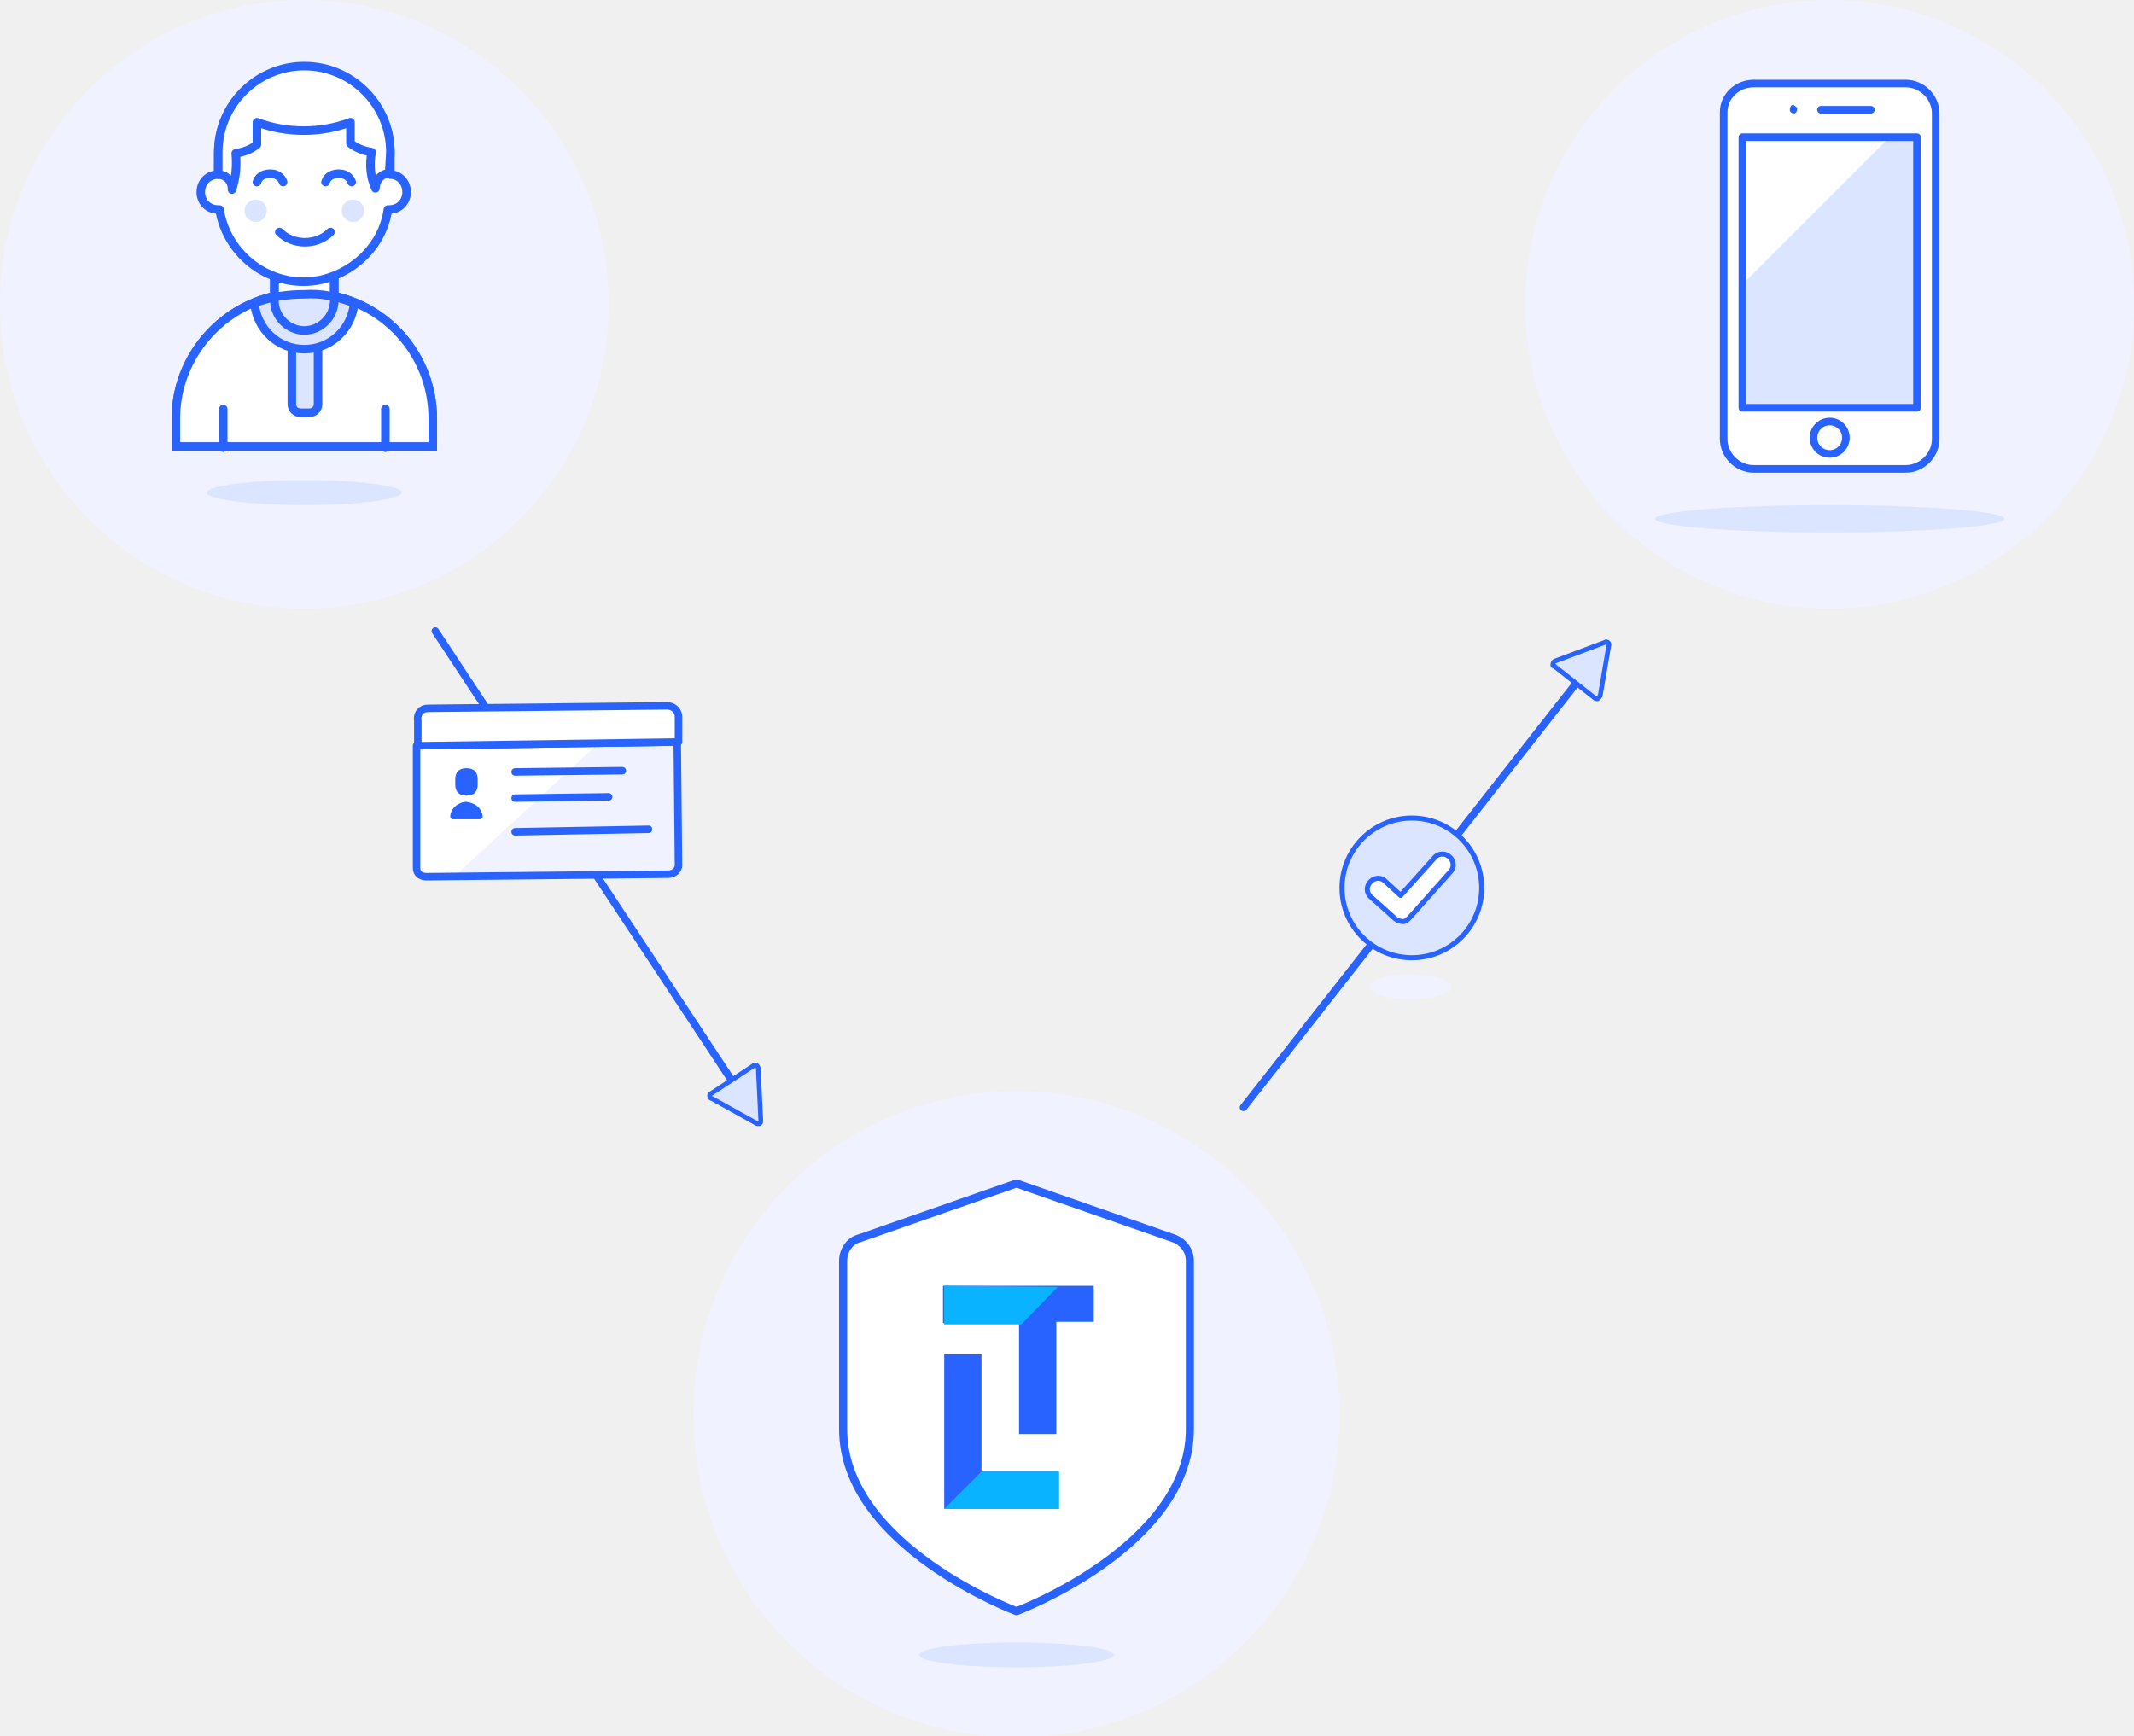
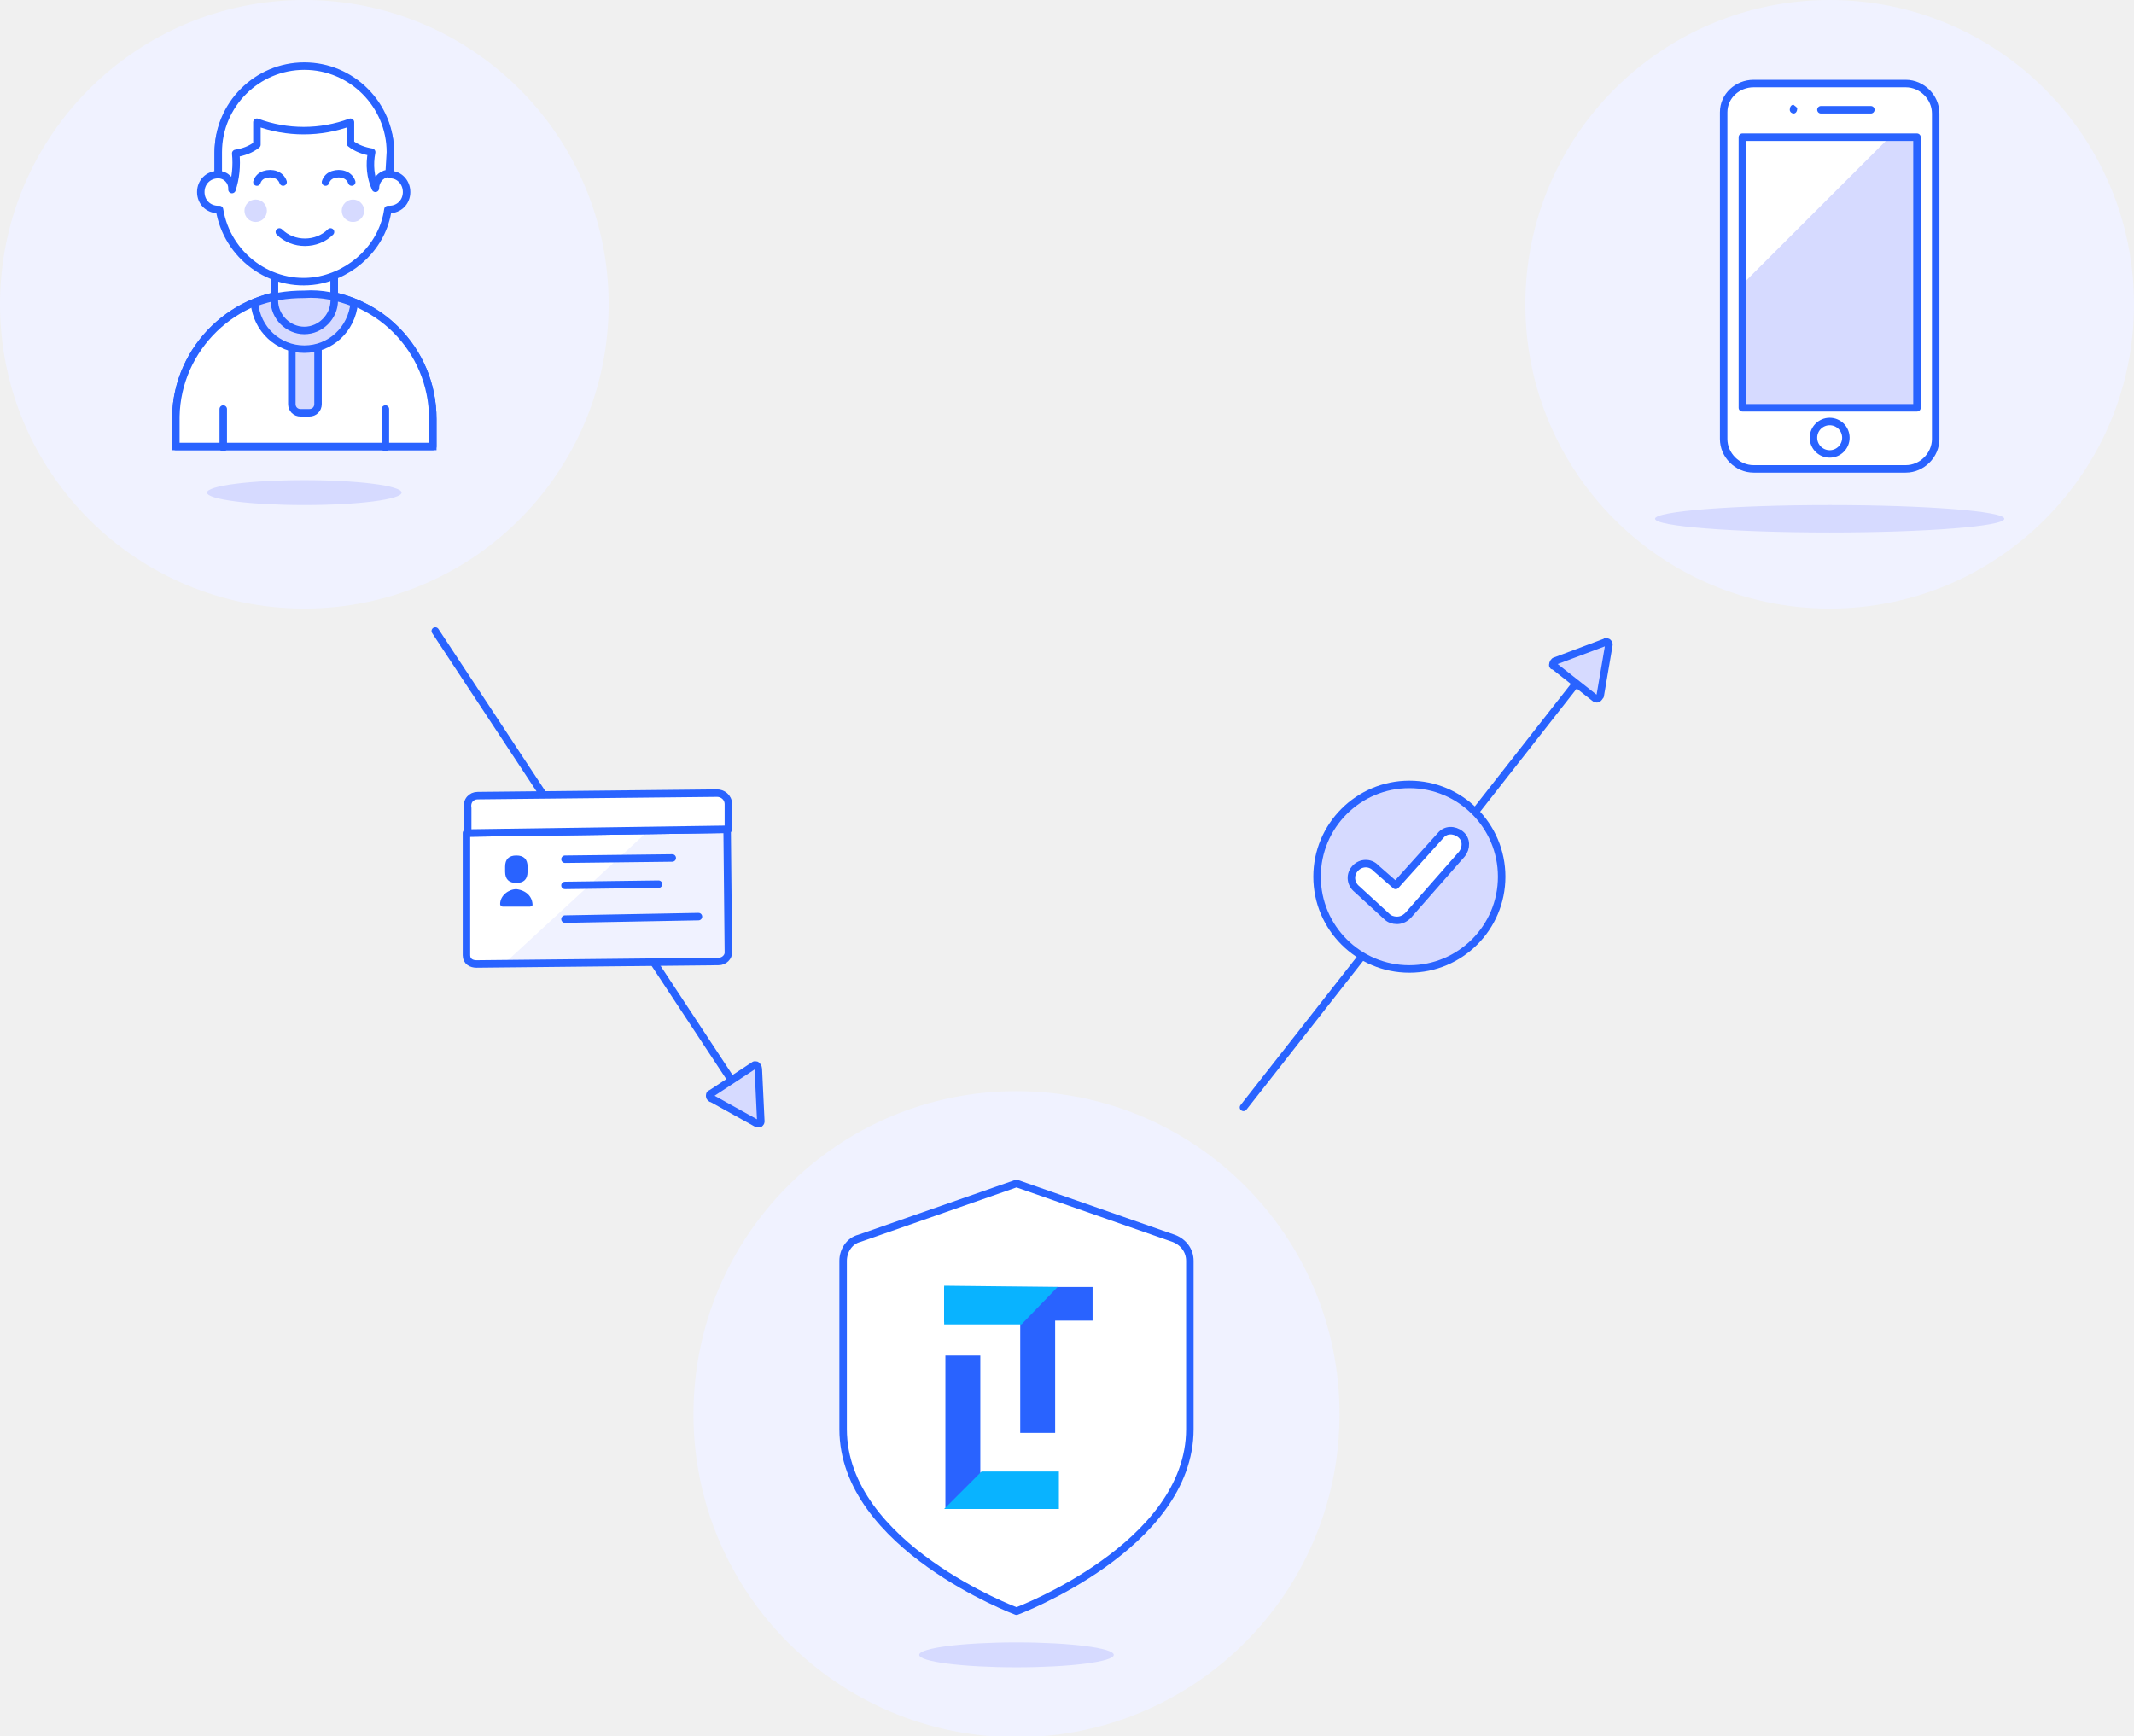
<svg xmlns="http://www.w3.org/2000/svg" version="1.1" id="Duotone" x="0px" y="0px" viewBox="0 0 171.1 139.2" style="enable-background:new 0 0 171.1 139.2;" xml:space="preserve">
  <style type="text/css">
	.st0{fill:#F0F2FF;}
- 	.st1{fill:#dce5ff;}
- 	.st2{fill:none;stroke:#2963FF;stroke-width:0.685;stroke-linecap:round;stroke-linejoin:round;}
- 	.st3{fill:#FFFFFF;stroke:#2963FF;stroke-width:0.685;stroke-miterlimit:10;}
- 	.st4{fill:#dce5ff;stroke:#2963FF;stroke-width:0.685;stroke-linecap:round;stroke-linejoin:round;}
- 	.st5{fill:#FFFFFF;stroke:#2963FF;stroke-width:0.685;stroke-linecap:round;stroke-linejoin:round;}
+ 	.st1{fill:#D6DAFF;}
+ 	.st2{fill:none;stroke:#2963FF;stroke-width:0.6;stroke-linecap:round;stroke-linejoin:round;}
+ 	.st3{fill:#FFFFFF;stroke:#2963FF;stroke-width:0.6;stroke-miterlimit:10;}
+ 	.st4{fill:#D6DAFF;stroke:#2963FF;stroke-width:0.6;stroke-linecap:round;stroke-linejoin:round;}
+ 	.st5{fill:#FFFFFF;stroke:#2963FF;stroke-width:0.6;stroke-linecap:round;stroke-linejoin:round;}
	.st6{fill:#FFFFFF;}
- 	.st7{fill:none;stroke:#2963FF;stroke-width:0.6;stroke-linecap:round;stroke-linejoin:round;}
- 	.st8{fill:#dce5ff;stroke:#2963FF;stroke-width:0.379;stroke-linecap:round;stroke-linejoin:round;}
- 	.st9{fill:#FFFFFF;stroke:#2963FF;stroke-width:0.6;stroke-linecap:round;stroke-linejoin:round;}
- 	.st10{fill-rule:evenodd;clip-rule:evenodd;fill:#2963FF;}
- 	.st11{display:none;fill:none;stroke:#2963FF;stroke-width:0.6;stroke-miterlimit:10;}
- 	.st12{display:none;fill:none;stroke:#2963FF;stroke-width:0.6;stroke-linecap:round;stroke-linejoin:round;}
- 	.st13{fill:none;stroke:#2963FF;stroke-width:0.647;stroke-linecap:round;stroke-linejoin:round;}
- 	.st14{fill:#2963FF;stroke:#2963FF;stroke-width:0.788;}
- 	.st15{fill-rule:evenodd;clip-rule:evenodd;fill:#09B3FF;}
- 	.st16{fill:#2963FF;}
- 	.st17{fill:none;stroke:#2963FF;stroke-width:0.61;stroke-linecap:round;stroke-linejoin:round;}
- 	.st18{fill:#FFFFFF;stroke:#2963FF;stroke-width:0.61;stroke-linecap:round;stroke-linejoin:round;}
- 	.st19{fill:#dce5ff;stroke:#2963FF;stroke-width:0.406;stroke-linecap:round;stroke-linejoin:round;}
- 	.st20{fill:#FFFFFF;stroke:#2963FF;stroke-width:0.406;stroke-linecap:round;stroke-linejoin:round;}
+ 	.st7{fill-rule:evenodd;clip-rule:evenodd;fill:#2963FF;}
+ 	.st8{display:none;fill:none;stroke:#2963FF;stroke-width:0.6;stroke-miterlimit:10;}
+ 	.st9{display:none;fill:none;stroke:#2963FF;stroke-width:0.6;stroke-linecap:round;stroke-linejoin:round;}
+ 	.st10{fill:#2963FF;stroke:#2963FF;stroke-width:0.6;}
+ 	.st11{fill-rule:evenodd;clip-rule:evenodd;fill:#09B3FF;}
+ 	.st12{fill:#2963FF;}
</style>
  <g>
    <g id="Background_1_">
      <circle class="st0" cx="24.4" cy="24.4" r="24.4" />
    </g>
    <ellipse class="st1" cx="24.4" cy="39.5" rx="7.8" ry="1" />
    <g>
      <path class="st2" d="M24.4,23.5c-5.6-0.1-10.2,4.4-10.3,9.9c0,0.1,0,0.1,0,0.2v2.2h20.6v-2.2c0-5.6-4.5-10.1-10.1-10.1    C24.5,23.5,24.5,23.5,24.4,23.5z" />
      <path class="st3" d="M24.4,23.5c-5.6-0.1-10.2,4.4-10.3,9.9c0,0.1,0,0.1,0,0.2v2.2h20.6v-2.2c0-5.6-4.5-10.1-10.1-10.1    C24.5,23.5,24.5,23.5,24.4,23.5z" />
      <line class="st2" x1="17.9" y1="35.9" x2="17.9" y2="32.8" />
      <line class="st2" x1="30.9" y1="35.9" x2="30.9" y2="32.8" />
      <path class="st4" d="M23.4,27.3h2.1l0,0v5.1c0,0.4-0.3,0.7-0.7,0.7h-0.7c-0.4,0-0.7-0.3-0.7-0.7V27.3L23.4,27.3z" />
      <path class="st3" d="M22,20.5v3.6c0,1.3,1.1,2.4,2.4,2.4c1.3,0,2.4-1.1,2.4-2.4v-3.6H22z" />
      <path class="st4" d="M24.4,28c2.1,0,3.8-1.6,4-3.7c-1.3-0.5-2.6-0.8-4-0.7c-1.4,0-2.7,0.2-4,0.7C20.6,26.4,22.3,28,24.4,28z" />
      <path class="st2" d="M22,20.5v3.6c0,1.3,1.1,2.4,2.4,2.4c1.3,0,2.4-1.1,2.4-2.4v-3.6H22z" />
      <path class="st5" d="M31.3,14v-1.7c0-3.8-3.1-6.9-6.9-6.9s-6.9,3.1-6.9,6.9V14c-0.8,0-1.4,0.6-1.4,1.4s0.6,1.4,1.4,1.4h0.1    c0.6,3.7,4.1,6.3,7.8,5.7c2.9-0.5,5.3-2.8,5.7-5.7h0.1c0.8,0,1.4-0.6,1.4-1.4S32,14,31.3,14z" />
      <path class="st6" d="M31.3,12.2c0-3.8-3.1-6.9-6.9-6.9s-6.9,3.1-6.9,6.9V14c0.6,0,1.1,0.5,1.1,1.1c0,0,0,0.1,0,0.1    c0.3-0.9,0.4-1.9,0.3-2.9c0.6-0.1,1.2-0.3,1.7-0.7V9.8c2.4,0.9,5.1,0.9,7.5,0v1.7c0.5,0.4,1.1,0.6,1.7,0.7c-0.2,1-0.1,2,0.3,2.9    c0-0.6,0.4-1.1,1-1.2c0,0,0.1,0,0.1,0L31.3,12.2z" />
      <path class="st2" d="M31.3,12.2c0-3.8-3.1-6.9-6.9-6.9s-6.9,3.1-6.9,6.9V14c0.6,0,1.1,0.5,1.1,1.1c0,0,0,0.1,0,0.1    c0.3-0.9,0.4-1.9,0.3-2.9c0.6-0.1,1.2-0.3,1.7-0.7V9.8c2.4,0.9,5.1,0.9,7.5,0v1.7c0.5,0.4,1.1,0.6,1.7,0.7c-0.2,1-0.1,2,0.3,2.9    c0-0.6,0.4-1.1,1-1.2c0,0,0.1,0,0.1,0L31.3,12.2z" />
      <path class="st2" d="M26.5,18.6c-1.1,1.1-3,1.1-4.1,0" />
      <path class="st2" d="M22.7,14.6c-0.2-0.6-0.9-0.8-1.5-0.6c-0.3,0.1-0.5,0.3-0.6,0.6" />
      <path class="st2" d="M28.2,14.6c-0.2-0.6-0.9-0.8-1.5-0.6c-0.3,0.1-0.5,0.3-0.6,0.6" />
    </g>
    <circle class="st1" cx="28.3" cy="16.9" r="0.9" />
    <circle class="st1" cx="20.5" cy="16.9" r="0.9" />
  </g>
  <g>
-     <path class="st7" d="M58.9,87l-24-36.4" />
-     <path class="st8" d="M60.7,90.1c0.1,0,0.1,0,0.2,0C61,90,61,90,61,89.9l-0.2-4.2c0-0.1-0.1-0.3-0.2-0.3c-0.1,0-0.1,0-0.1,0   l-3.5,2.3c-0.1,0-0.1,0.1-0.1,0.2c0,0.1,0.1,0.2,0.2,0.2L60.7,90.1z" />
+     <path class="st2" d="M58.9,87l-24-36.4" />
+     <path class="st4" d="M60.7,90.1c0.1,0,0.1,0,0.2,0C61,90,61,90,61,89.9l-0.2-4.2c0-0.1-0.1-0.3-0.2-0.3c-0.1,0-0.1,0-0.1,0   l-3.5,2.3c-0.1,0-0.1,0.1-0.1,0.2c0,0.1,0.1,0.2,0.2,0.2L60.7,90.1z" />
  </g>
  <g id="Id">
-     <path class="st0" d="M33.4,59.7l20.9-0.3l0,0l0.1,9.9c0,0.3-0.3,0.7-0.8,0.7l-19.3,0.2c-0.4,0-0.8-0.2-0.8-0.7l-0.1-9.9L33.4,59.7z   " />
-     <path class="st6" d="M48,59.6L36.4,70.3l-2,0c-0.6,0-1-0.3-1-0.8l0,0l-0.1-9.7L48,59.6z" />
-     <path class="st7" d="M33.4,59.8l20.9-0.3l0,0l0.1,9.9c0,0.3-0.3,0.7-0.8,0.7l-19.4,0.2c-0.4,0-0.8-0.2-0.8-0.7L33.4,59.8L33.4,59.8   z" />
-     <path class="st9" d="M34.3,56.8l19.2-0.2c0.4,0,0.9,0.3,0.9,0.9l0,2l0,0l-20.9,0.3l0,0l0-2C33.4,57.2,33.8,56.8,34.3,56.8   L34.3,56.8z" />
-     <path id="Path_8_" class="st10" d="M36.5,62.9c0,0.6,0.3,0.9,0.9,0.9c0.6,0,0.9-0.3,0.9-0.9l0-0.4c0-0.6-0.3-0.9-0.9-0.9   c-0.6,0-0.9,0.3-0.9,0.9L36.5,62.9z" />
-     <path id="Path_7_" class="st10" d="M38.7,65.6c-0.1,0-0.1,0.1-0.2,0.1l-2.2,0c-0.1,0-0.2-0.1-0.2-0.2c0-0.7,0.7-1.2,1.3-1.2   C38.2,64.4,38.7,64.9,38.7,65.6L38.7,65.6z" />
-     <path class="st11" d="M36,61l2.8,0c0.3,0,0.6,0.2,0.6,0.6l0.1,4.3c0,0.3-0.2,0.6-0.6,0.6l-2.8,0c-0.3,0-0.6-0.2-0.6-0.6l-0.1-4.3   C35.3,61.3,35.7,61,36,61z" />
-     <path id="Path_6_" class="st12" d="M48.7,67.8c-0.2,0-0.6,0.1-0.7,0.3s0,0.6,0.1,0.8c0.1,0.1,0.6,0.2,0.8,0.1   c0.2,0,0.4-0.2,0.4-0.7c0,0.2,0.2,0.6,0.5,0.6c0.2,0,0.6-0.2,0.6-0.5c0,0.2,0.1,0.6,0.5,0.6c0.2,0,0.6-0.1,0.6-0.3   c0,0,0.1-0.1,0.1-0.2l0.6-0.2" />
-     <path id="Line_3_" class="st9" d="M41.3,61.9l8.6-0.1" />
-     <path id="Line_4_" class="st9" d="M41.3,64l7.5-0.1" />
-     <path id="Line_5_" class="st9" d="M41.3,66.7L52,66.5" />
+     <path class="st0" d="M37.4,66.7l20.9-0.3l0,0l0.1,9.9c0,0.3-0.3,0.7-0.8,0.7l-19.3,0.2c-0.4,0-0.8-0.2-0.8-0.7l-0.1-9.9L37.4,66.7z   " />
+     <path class="st6" d="M52,66.6L40.4,77.3l-2,0c-0.6,0-1-0.3-1-0.8l0,0l-0.1-9.7L52,66.6z" />
+     <path class="st2" d="M37.4,66.8l20.9-0.3l0,0l0.1,9.9c0,0.3-0.3,0.7-0.8,0.7l-19.4,0.2c-0.4,0-0.8-0.2-0.8-0.7L37.4,66.8L37.4,66.8   z" />
+     <path class="st5" d="M38.3,63.8l19.2-0.2c0.4,0,0.9,0.3,0.9,0.9l0,2l0,0l-20.9,0.3l0,0l0-2C37.4,64.2,37.8,63.8,38.3,63.8   L38.3,63.8z" />
+     <path id="Path_8_" class="st7" d="M40.5,69.9c0,0.6,0.3,0.9,0.9,0.9c0.6,0,0.9-0.3,0.9-0.9l0-0.4c0-0.6-0.3-0.9-0.9-0.9   c-0.6,0-0.9,0.3-0.9,0.9L40.5,69.9z" />
+     <path id="Path_7_" class="st7" d="M42.7,72.6c-0.1,0-0.1,0.1-0.2,0.1l-2.2,0c-0.1,0-0.2-0.1-0.2-0.2c0-0.7,0.7-1.2,1.3-1.2   C42.2,71.4,42.7,71.9,42.7,72.6L42.7,72.6z" />
+     <path class="st8" d="M40,68l2.8,0c0.3,0,0.6,0.2,0.6,0.6l0.1,4.3c0,0.3-0.2,0.6-0.6,0.6l-2.8,0c-0.3,0-0.6-0.2-0.6-0.6l-0.1-4.3   C39.3,68.3,39.7,68,40,68z" />
+     <path id="Path_6_" class="st9" d="M52.7,74.8c-0.2,0-0.6,0.1-0.7,0.3s0,0.6,0.1,0.8c0.1,0.1,0.6,0.2,0.8,0.1c0.2,0,0.4-0.2,0.4-0.7   c0,0.2,0.2,0.6,0.5,0.6c0.2,0,0.6-0.2,0.6-0.5c0,0.2,0.1,0.6,0.5,0.6c0.2,0,0.6-0.1,0.6-0.3c0,0,0.1-0.1,0.1-0.2l0.6-0.2" />
+     <path id="Line_3_" class="st5" d="M45.3,68.9l8.6-0.1" />
+     <path id="Line_4_" class="st5" d="M45.3,71l7.5-0.1" />
+     <path id="Line_5_" class="st5" d="M45.3,73.7L56,73.5" />
  </g>
  <g id="Icons">
    <g id="Icons_1_">
      <g id="Icons-2">
        <circle class="st0" cx="81.5" cy="113.4" r="25.9" />
        <path class="st6" d="M81.5,94.9l12.6,4.4c0.8,0.3,1.3,1,1.3,1.8v13.5c0,9.4-13.9,14.6-13.9,14.6s-13.9-5.2-13.9-14.6v-13.5     c0-0.8,0.5-1.6,1.3-1.8L81.5,94.9z" />
-         <path class="st13" d="M81.5,94.9l12.6,4.4c0.8,0.3,1.3,1,1.3,1.8v13.5c0,9.4-13.9,14.6-13.9,14.6s-13.9-5.2-13.9-14.6v-13.5     c0-0.8,0.5-1.6,1.3-1.8L81.5,94.9z" />
+         <path class="st2" d="M81.5,94.9l12.6,4.4c0.8,0.3,1.3,1,1.3,1.8v13.5c0,9.4-13.9,14.6-13.9,14.6s-13.9-5.2-13.9-14.6v-13.5     c0-0.8,0.5-1.6,1.3-1.8L81.5,94.9z" />
        <ellipse class="st1" cx="81.5" cy="132.7" rx="7.8" ry="1" />
      </g>
      <g id="Page-1">
        <g id="Group-2">
-           <polygon id="Path-9" class="st14" points="84.5,118.4 84.5,120.6 76.1,120.6 76.1,119.2 76.1,117.3 76.1,112.7 76.1,109       78.3,109 78.3,112.7 78.3,117.3 78.3,118.4     " />
-           <path id="Path-9_1_" class="st14" d="M82.5,103.5L82.5,103.5l-6.5,0v2.2h6.1l0,0.8l0,4.5v3.6h2.2l0-3.6l0-4.5v-0.9h3v-2.1H82.5z      " />
-           <polygon id="Path-2" class="st15" points="75.7,121 78.7,118 84.9,118 84.9,121     " />
-           <polygon id="Path-2_1_" class="st15" points="84.8,103.2 81.9,106.2 75.7,106.2 75.7,103.1     " />
+           <polygon id="Path-9" class="st10" points="84.5,118.4 84.5,120.6 76.1,120.6 76.1,119.2 76.1,117.3 76.1,112.7 76.1,109       78.3,109 78.3,112.7 78.3,117.3 78.3,118.4     " />
+           <path id="Path-9_1_" class="st10" d="M82.5,103.5L82.5,103.5l-6.5,0v2.2h6.1l0,0.8l0,4.5v3.6h2.2l0-3.6l0-4.5v-0.9h3v-2.1H82.5z      " />
+           <polygon id="Path-2" class="st11" points="75.7,121 78.7,118 84.9,118 84.9,121     " />
+           <polygon id="Path-2_1_" class="st11" points="84.8,103.2 81.9,106.2 75.7,106.2 75.7,103.1     " />
        </g>
      </g>
    </g>
  </g>
  <g id="Icons_2_">
    <g id="Background">
      <circle class="st0" cx="146.7" cy="24.4" r="24.4" />
    </g>
    <g id="Scene">
      <path class="st6" d="M155.2,35.2c0,1.3-1.1,2.4-2.4,2.4c0,0,0,0,0,0h-12.2c-1.3,0-2.4-1.1-2.4-2.4l0,0V9c0-1.3,1.1-2.3,2.4-2.3    h12.2c1.3,0,2.4,1.1,2.4,2.4L155.2,35.2z" />
      <ellipse class="st1" cx="146.7" cy="41.6" rx="14" ry="1.1" />
      <rect x="139.7" y="11" class="st1" width="14" height="21.7" />
      <polygon class="st6" points="139.7,22.8 151.5,11 139.7,11   " />
-       <path class="st16" d="M143.8,8.4L143.8,8.4c-0.2,0-0.3,0.2-0.3,0.4c0,0.2,0.2,0.3,0.3,0.3l0,0c0.2,0,0.3-0.2,0.3-0.4    C144.1,8.6,143.9,8.5,143.8,8.4z" />
+       <path class="st12" d="M143.8,8.4L143.8,8.4c-0.2,0-0.3,0.2-0.3,0.4c0,0.2,0.2,0.3,0.3,0.3l0,0c0.2,0,0.3-0.2,0.3-0.4    C144.1,8.6,143.9,8.5,143.8,8.4z" />
      <g>
-         <path class="st17" d="M155.2,35.2c0,1.3-1.1,2.4-2.4,2.4c0,0,0,0,0,0h-12.2c-1.3,0-2.4-1.1-2.4-2.4l0,0V9c0-1.3,1.1-2.3,2.4-2.3     h12.2c1.3,0,2.4,1.1,2.4,2.4L155.2,35.2z" />
-         <rect x="139.7" y="11" class="st17" width="14" height="21.7" />
-         <line class="st17" x1="146" y1="8.8" x2="150" y2="8.8" />
-         <circle class="st18" cx="146.7" cy="35.1" r="1.3" />
+         <path class="st2" d="M155.2,35.2c0,1.3-1.1,2.4-2.4,2.4c0,0,0,0,0,0h-12.2c-1.3,0-2.4-1.1-2.4-2.4l0,0V9c0-1.3,1.1-2.3,2.4-2.3     h12.2c1.3,0,2.4,1.1,2.4,2.4L155.2,35.2z" />
+         <rect x="139.7" y="11" class="st2" width="14" height="21.7" />
+         <line class="st2" x1="146" y1="8.8" x2="150" y2="8.8" />
+         <circle class="st5" cx="146.7" cy="35.1" r="1.3" />
      </g>
    </g>
  </g>
  <g>
-     <path class="st7" d="M126.6,54.5L99.7,88.8" />
-     <path class="st8" d="M129,51.7c0-0.1,0-0.1-0.1-0.2c-0.1,0-0.1-0.1-0.2,0l-4,1.5c-0.1,0-0.2,0.2-0.2,0.3c0,0.1,0,0.1,0.1,0.1   l3.3,2.6c0.1,0,0.2,0.1,0.2,0c0.1,0,0.1-0.1,0.2-0.2L129,51.7z" />
+     <path class="st2" d="M126.6,54.5L99.7,88.8" />
+     <path class="st4" d="M129,51.7c0-0.1,0-0.1-0.1-0.2c-0.1,0-0.1-0.1-0.2,0l-4,1.5c-0.1,0-0.2,0.2-0.2,0.3c0,0.1,0,0.1,0.1,0.1   l3.3,2.6c0.1,0,0.2,0.1,0.2,0c0.1,0,0.1-0.1,0.2-0.2L129,51.7z" />
  </g>
  <g>
-     <ellipse transform="matrix(8.517378e-03 -1 1 8.517378e-03 33.0103 191.5548)" class="st0" cx="113.1" cy="79.1" rx="1" ry="3.3" />
    <g>
-       <circle class="st19" cx="113.2" cy="71.2" r="5.6" />
-       <path class="st20" d="M112.5,73.9c-0.2,0-0.5-0.1-0.6-0.2L110,72c-0.4-0.3-0.5-0.8-0.2-1.2c0.3-0.4,0.8-0.5,1.2-0.2    c0,0,0.1,0.1,0.1,0.1l1.2,1.1l2.7-3c0.3-0.4,0.9-0.4,1.2-0.1c0.4,0.3,0.4,0.9,0.1,1.2l0,0l-3.3,3.7    C112.9,73.7,112.7,73.9,112.5,73.9z" />
+       <circle class="st4" cx="113" cy="70.3" r="7.4" />
+       <path class="st5" d="M112,73.8c-0.3,0-0.6-0.1-0.8-0.3l-2.4-2.2c-0.5-0.4-0.6-1.1-0.2-1.6c0.4-0.5,1.1-0.6,1.6-0.2    c0,0,0.1,0.1,0.1,0.1l1.6,1.4l3.6-4c0.4-0.5,1.1-0.5,1.6-0.1c0.5,0.4,0.5,1.1,0.1,1.6l0,0l-4.3,4.9    C112.6,73.7,112.3,73.8,112,73.8z" />
    </g>
  </g>
</svg>
